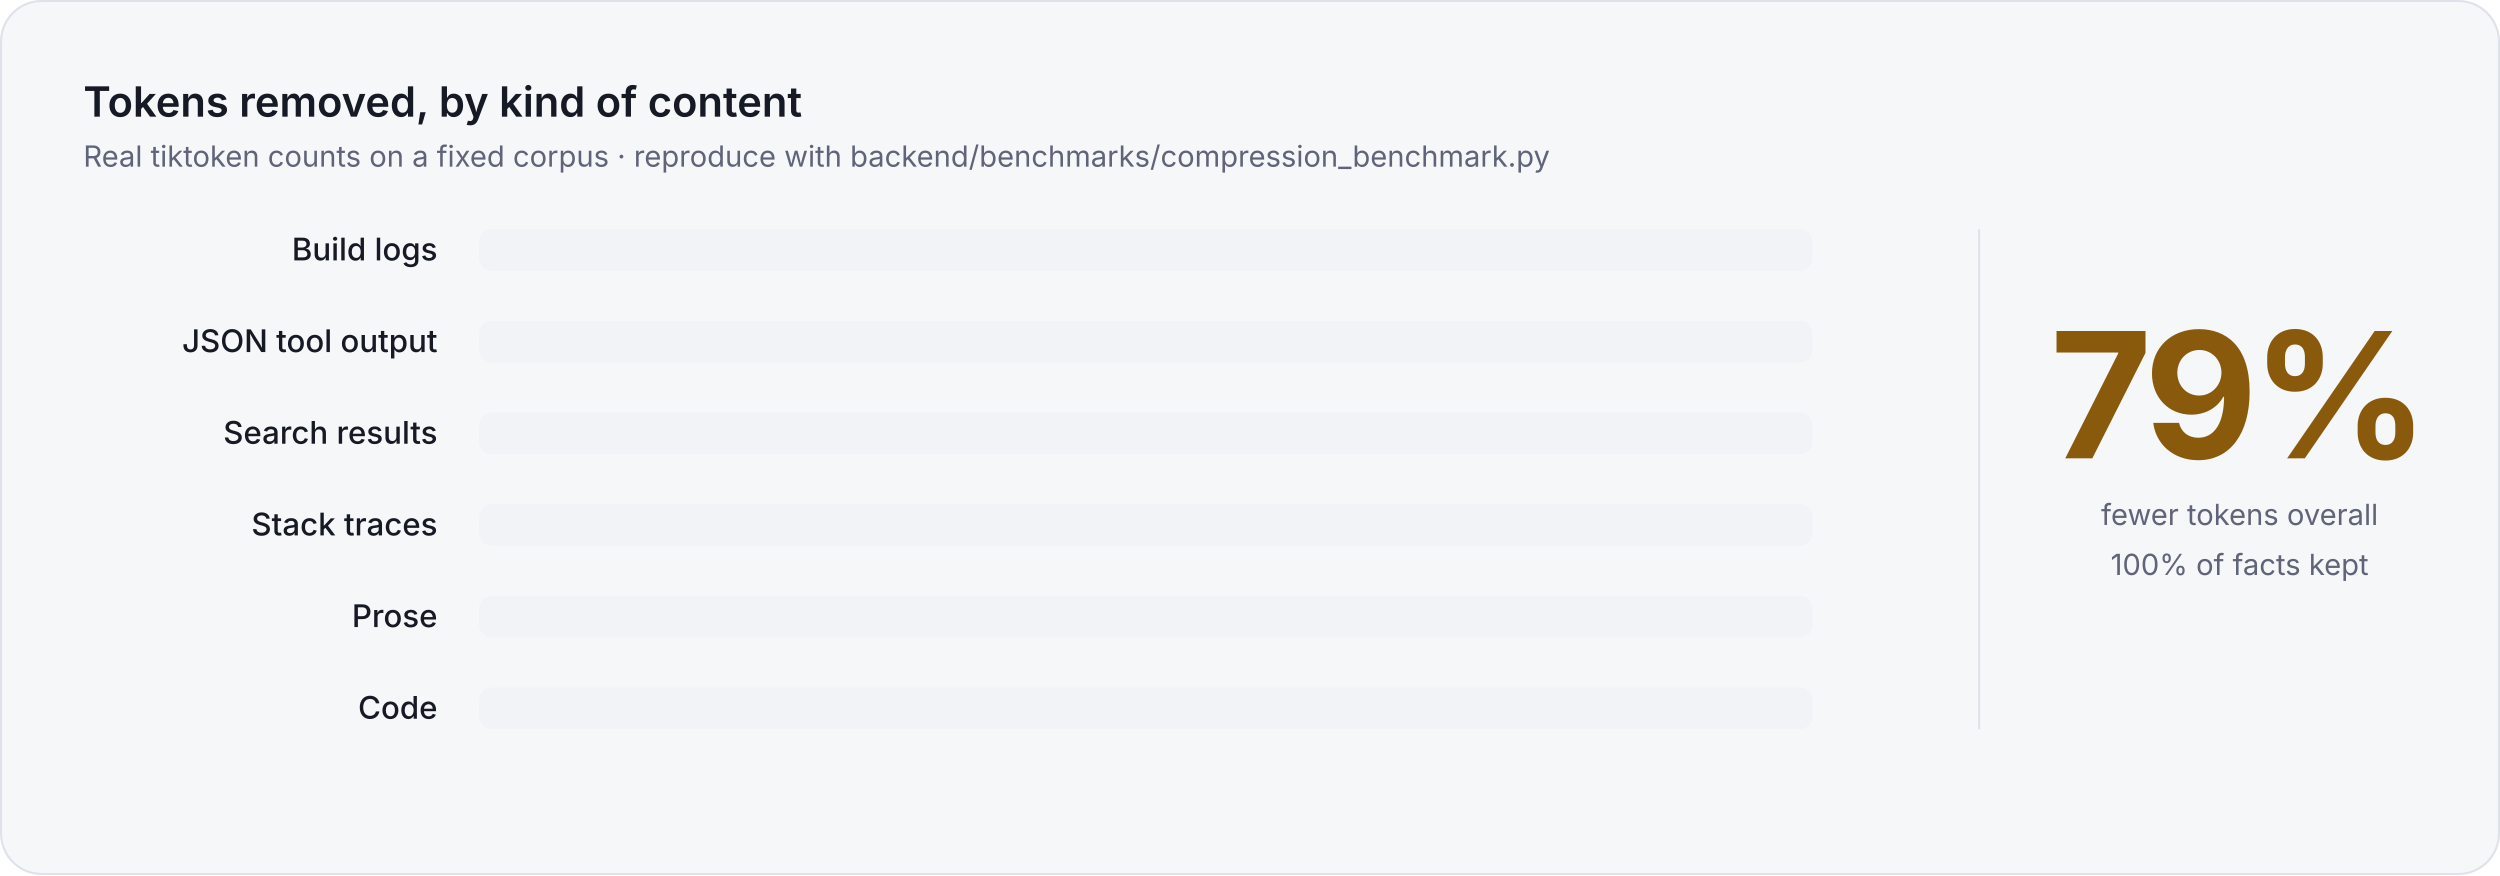
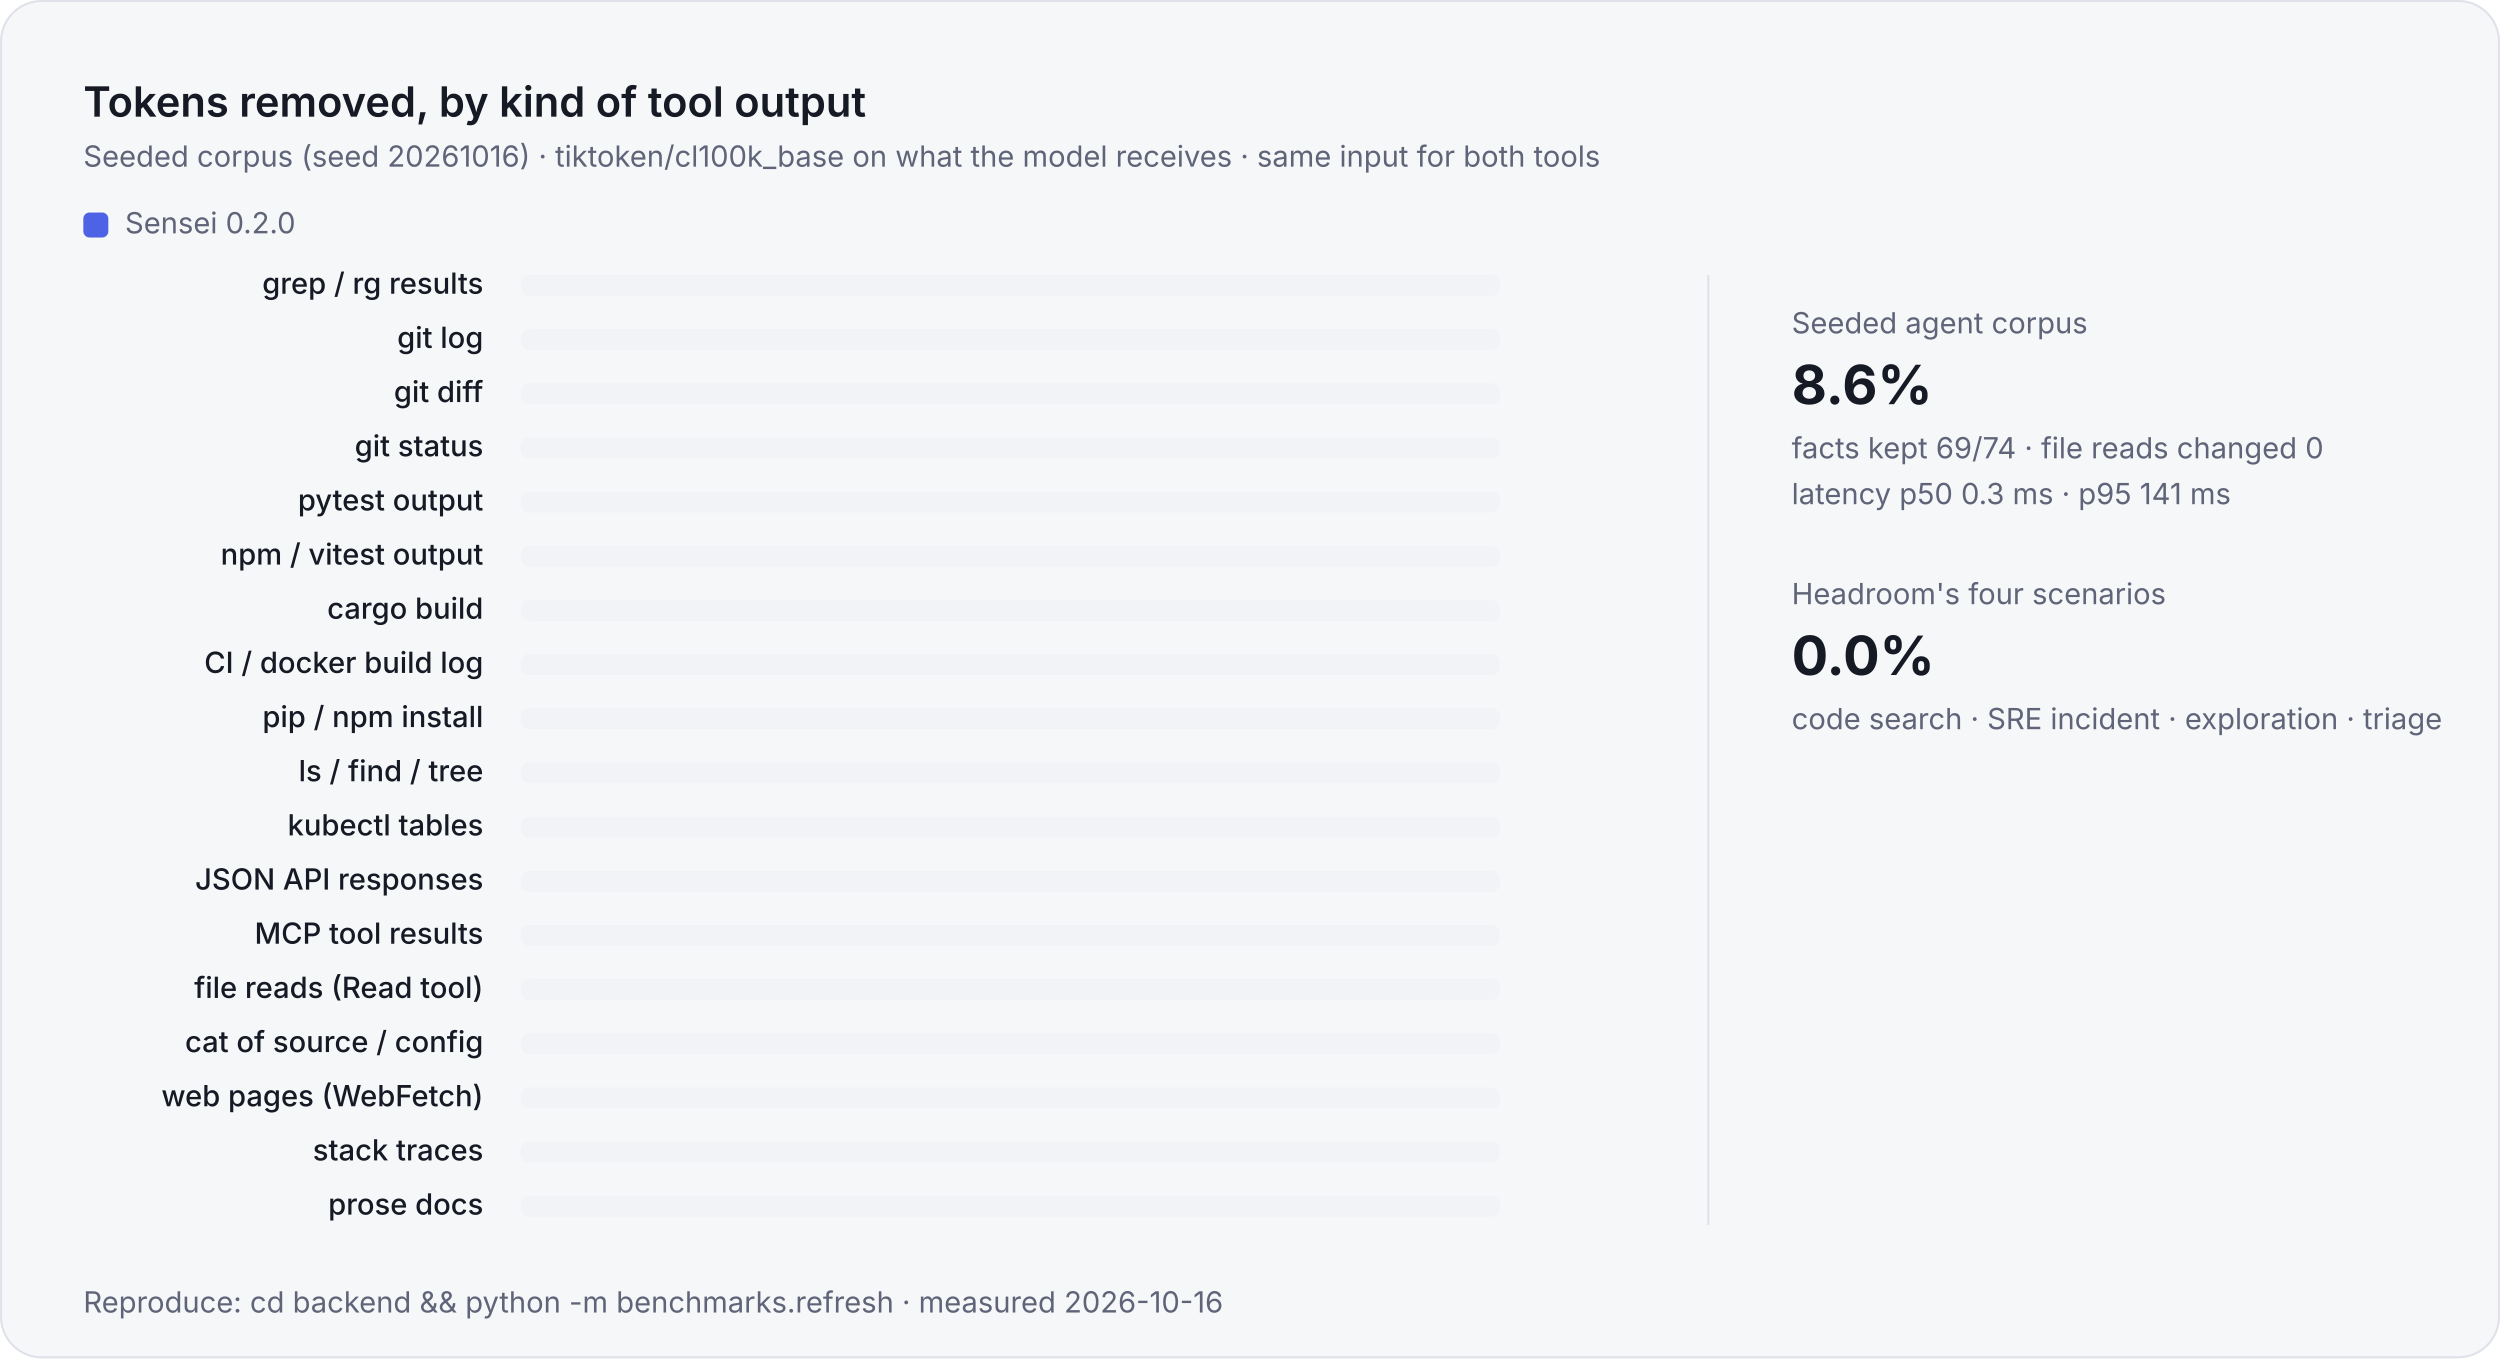
- <svg xmlns="http://www.w3.org/2000/svg" width="1200" height="420" viewBox="0 0 1200 420" role="img" aria-labelledby="t d">
+ <svg xmlns="http://www.w3.org/2000/svg" width="1200" height="652" viewBox="0 0 1200 652" role="img" aria-labelledby="t d">
  <style>
  .h { font: 600 20px Inter, 'Segoe UI', -apple-system, BlinkMacSystemFont, Helvetica, Arial, sans-serif; fill: #161a25; }
  .s { font: 400 14px Inter, 'Segoe UI', -apple-system, BlinkMacSystemFont, Helvetica, Arial, sans-serif; fill: #5f6478; }
-   .lbl { font: 500 15px Inter, 'Segoe UI', -apple-system, BlinkMacSystemFont, Helvetica, Arial, sans-serif; fill: #161a25; }
-   .pct { font: 700 15px 'JetBrains Mono', 'Cascadia Mono', ui-monospace, Menlo, Consolas, monospace; fill: #161a25; opacity: 0; animation: show .4s ease forwards; }
-   .bar { fill: #4d62e5; transform-box: fill-box; transform-origin: left; transform: scaleX(0); animation: grow 1.1s cubic-bezier(.4,0,.2,1) forwards; }
-   .big { font: 700 84px Inter, 'Segoe UI', -apple-system, BlinkMacSystemFont, Helvetica, Arial, sans-serif; fill: #8a5a0c; letter-spacing: -3px; }
+   .lbl { font: 500 14px Inter, 'Segoe UI', -apple-system, BlinkMacSystemFont, Helvetica, Arial, sans-serif; fill: #161a25; }
+   .pct { font: 700 12px 'JetBrains Mono', 'Cascadia Mono', ui-monospace, Menlo, Consolas, monospace; fill: #161a25; opacity: 0; animation: show .4s ease forwards; }
+   .bar { transform-box: fill-box; transform-origin: left; transform: scaleX(0); animation: grow 1.1s cubic-bezier(.4,0,.2,1) forwards; }
+   .big { font: 700 72px Inter, 'Segoe UI', -apple-system, BlinkMacSystemFont, Helvetica, Arial, sans-serif; fill: #8a5a0c; letter-spacing: -2px; }
+   .mid { font: 700 26px Inter, 'Segoe UI', -apple-system, BlinkMacSystemFont, Helvetica, Arial, sans-serif; fill: #161a25; }
  @keyframes grow { to { transform: scaleX(1); } }
  @keyframes show { to { opacity: 1; } }
  @media (prefers-reduced-motion: reduce) {
    .bar { animation: none; transform: none; }
    .pct { animation: none; opacity: 1; }
-   }
- </style>
-   <rect width="1200" height="420" rx="20" fill="#f6f7f9" />
-   <rect x="0.5" y="0.5" width="1199" height="419" rx="19.5" fill="none" stroke="#e0e2ea" />
-   <text x="40" y="56" class="h">Tokens removed, by kind of content</text>
-   <text x="40" y="80" class="s">Real tiktoken counts on a fixed corpus · reproduce with backend/benchmarks/compression_benchmark.py</text>
-   <text x="210" y="125" text-anchor="end" class="lbl">Build logs</text>
-   <rect x="230" y="110" width="640" height="20" rx="6" fill="#f1f3f7" />
-   <rect class="bar" style="animation-delay:0.15s" x="230" y="110" width="563.2" height="20" rx="6" />
-   <text class="pct" style="animation-delay:0.75s" x="805.2" y="125">88%</text>
-   <text x="210" y="169" text-anchor="end" class="lbl">JSON tool output</text>
-   <rect x="230" y="154" width="640" height="20" rx="6" fill="#f1f3f7" />
-   <rect class="bar" style="animation-delay:0.27s" x="230" y="154" width="505.6" height="20" rx="6" />
-   <text class="pct" style="animation-delay:0.87s" x="747.6" y="169">79%</text>
-   <text x="210" y="213" text-anchor="end" class="lbl">Search results</text>
-   <rect x="230" y="198" width="640" height="20" rx="6" fill="#f1f3f7" />
-   <rect class="bar" style="animation-delay:0.39s" x="230" y="198" width="441.6" height="20" rx="6" />
-   <text class="pct" style="animation-delay:0.99s" x="683.6" y="213">69%</text>
-   <text x="210" y="257" text-anchor="end" class="lbl">Stack traces</text>
-   <rect x="230" y="242" width="640" height="20" rx="6" fill="#f1f3f7" />
-   <rect class="bar" style="animation-delay:0.51s" x="230" y="242" width="352.0" height="20" rx="6" />
-   <text class="pct" style="animation-delay:1.11s" x="594.0" y="257">55%</text>
-   <text x="210" y="301" text-anchor="end" class="lbl">Prose</text>
-   <rect x="230" y="286" width="640" height="20" rx="6" fill="#f1f3f7" />
-   <rect class="bar" style="animation-delay:0.63s" x="230" y="286" width="281.6" height="20" rx="6" />
-   <text class="pct" style="animation-delay:1.23s" x="523.6" y="301">44%</text>
-   <text x="210" y="345" text-anchor="end" class="lbl">Code</text>
-   <rect x="230" y="330" width="640" height="20" rx="6" fill="#f1f3f7" />
-   <rect class="bar" style="animation-delay:0.75s" x="230" y="330" width="268.8" height="20" rx="6" />
-   <text class="pct" style="animation-delay:1.35s" x="510.8" y="345">42%</text>
-   <line x1="950" y1="110" x2="950" y2="350" stroke="#e0e2ea" />
-   <text x="1075" y="220" text-anchor="middle" class="big">79%</text>
-   <text x="1075" y="252" text-anchor="middle" class="s">fewer tokens overall</text>
-   <text x="1075" y="276" text-anchor="middle" class="s">100% of facts kept</text>
+   }</style>
+   <rect width="1200" height="652" rx="20" fill="#f6f7f9" />
+   <rect x="0.5" y="0.5" width="1199" height="651" rx="19.5" fill="none" stroke="#e0e2ea" />
+   <text x="40" y="56" class="h">Tokens removed, by kind of tool output</text>
+   <text x="40" y="80" class="s">Seeded corpus (seed 20261016) · tiktoken/cl100k_base on what the model receives · same input for both tools</text>
+   <rect x="40" y="102" width="12" height="12" rx="3" fill="#4d62e5" />
+   <text x="60" y="112" class="s">Sensei 0.2.0</text>
+   <text x="232" y="141" text-anchor="end" class="lbl">grep / rg results</text>
+   <rect x="250" y="132" width="470" height="10" rx="4" fill="#f1f3f7" />
+   <rect class="bar" style="animation-delay:0.10s" x="250" y="132" width="9.2" height="10" rx="4" fill="#4d62e5" />
+   <text class="pct" style="animation-delay:0.60s" x="267.2" y="141">2.0%</text>
+   <text x="232" y="167" text-anchor="end" class="lbl">git log</text>
+   <rect x="250" y="158" width="470" height="10" rx="4" fill="#f1f3f7" />
+   <rect class="bar" style="animation-delay:0.15s" x="250" y="158" width="57.1" height="10" rx="4" fill="#4d62e5" />
+   <text class="pct" style="animation-delay:0.65s" x="315.1" y="167">12%</text>
+   <text x="232" y="193" text-anchor="end" class="lbl">git diff</text>
+   <rect x="250" y="184" width="470" height="10" rx="4" fill="#f1f3f7" />
+   <text class="pct" style="animation-delay:0.70s" x="258.0" y="193">0.0%</text>
+   <text x="232" y="219" text-anchor="end" class="lbl">git status</text>
+   <rect x="250" y="210" width="470" height="10" rx="4" fill="#f1f3f7" />
+   <rect class="bar" style="animation-delay:0.25s" x="250" y="210" width="55.7" height="10" rx="4" fill="#4d62e5" />
+   <text class="pct" style="animation-delay:0.75s" x="313.7" y="219">12%</text>
+   <text x="232" y="245" text-anchor="end" class="lbl">pytest output</text>
+   <rect x="250" y="236" width="470" height="10" rx="4" fill="#f1f3f7" />
+   <rect class="bar" style="animation-delay:0.30s" x="250" y="236" width="33.1" height="10" rx="4" fill="#4d62e5" />
+   <text class="pct" style="animation-delay:0.80s" x="291.1" y="245">7.0%</text>
+   <text x="232" y="271" text-anchor="end" class="lbl">npm / vitest output</text>
+   <rect x="250" y="262" width="470" height="10" rx="4" fill="#f1f3f7" />
+   <text class="pct" style="animation-delay:0.85s" x="258.0" y="271">-0.5%</text>
+   <text x="232" y="297" text-anchor="end" class="lbl">cargo build</text>
+   <rect x="250" y="288" width="470" height="10" rx="4" fill="#f1f3f7" />
+   <rect class="bar" style="animation-delay:0.40s" x="250" y="288" width="37.8" height="10" rx="4" fill="#4d62e5" />
+   <text class="pct" style="animation-delay:0.90s" x="295.8" y="297">8.0%</text>
+   <text x="232" y="323" text-anchor="end" class="lbl">CI / docker build log</text>
+   <rect x="250" y="314" width="470" height="10" rx="4" fill="#f1f3f7" />
+   <rect class="bar" style="animation-delay:0.45s" x="250" y="314" width="206.5" height="10" rx="4" fill="#4d62e5" />
+   <text class="pct" style="animation-delay:0.95s" x="464.5" y="323">44%</text>
+   <text x="232" y="349" text-anchor="end" class="lbl">pip / npm install</text>
+   <rect x="250" y="340" width="470" height="10" rx="4" fill="#f1f3f7" />
+   <rect class="bar" style="animation-delay:0.50s" x="250" y="340" width="39.4" height="10" rx="4" fill="#4d62e5" />
+   <text class="pct" style="animation-delay:1.00s" x="297.4" y="349">8.4%</text>
+   <text x="232" y="375" text-anchor="end" class="lbl">ls / find / tree</text>
+   <rect x="250" y="366" width="470" height="10" rx="4" fill="#f1f3f7" />
+   <rect class="bar" style="animation-delay:0.55s" x="250" y="366" width="52.2" height="10" rx="4" fill="#4d62e5" />
+   <text class="pct" style="animation-delay:1.05s" x="310.2" y="375">11%</text>
+   <text x="232" y="401" text-anchor="end" class="lbl">kubectl tables</text>
+   <rect x="250" y="392" width="470" height="10" rx="4" fill="#f1f3f7" />
+   <rect class="bar" style="animation-delay:0.60s" x="250" y="392" width="82.5" height="10" rx="4" fill="#4d62e5" />
+   <text class="pct" style="animation-delay:1.10s" x="340.5" y="401">18%</text>
+   <text x="232" y="427" text-anchor="end" class="lbl">JSON API responses</text>
+   <rect x="250" y="418" width="470" height="10" rx="4" fill="#f1f3f7" />
+   <rect class="bar" style="animation-delay:0.65s" x="250" y="418" width="126.4" height="10" rx="4" fill="#4d62e5" />
+   <text class="pct" style="animation-delay:1.15s" x="384.4" y="427">27%</text>
+   <text x="232" y="453" text-anchor="end" class="lbl">MCP tool results</text>
+   <rect x="250" y="444" width="470" height="10" rx="4" fill="#f1f3f7" />
+   <text class="pct" style="animation-delay:1.20s" x="258.0" y="453">0.0%</text>
+   <text x="232" y="479" text-anchor="end" class="lbl">file reads (Read tool)</text>
+   <rect x="250" y="470" width="470" height="10" rx="4" fill="#f1f3f7" />
+   <text class="pct" style="animation-delay:1.25s" x="258.0" y="479">0.0%</text>
+   <text x="232" y="505" text-anchor="end" class="lbl">cat of source / config</text>
+   <rect x="250" y="496" width="470" height="10" rx="4" fill="#f1f3f7" />
+   <text class="pct" style="animation-delay:1.30s" x="258.0" y="505">0.0%</text>
+   <text x="232" y="531" text-anchor="end" class="lbl">web pages (WebFetch)</text>
+   <rect x="250" y="522" width="470" height="10" rx="4" fill="#f1f3f7" />
+   <rect class="bar" style="animation-delay:0.85s" x="250" y="522" width="3.4" height="10" rx="4" fill="#4d62e5" />
+   <text class="pct" style="animation-delay:1.35s" x="261.4" y="531">0.7%</text>
+   <text x="232" y="557" text-anchor="end" class="lbl">stack traces</text>
+   <rect x="250" y="548" width="470" height="10" rx="4" fill="#f1f3f7" />
+   <rect class="bar" style="animation-delay:0.90s" x="250" y="548" width="7.4" height="10" rx="4" fill="#4d62e5" />
+   <text class="pct" style="animation-delay:1.40s" x="265.4" y="557">1.6%</text>
+   <text x="232" y="583" text-anchor="end" class="lbl">prose docs</text>
+   <rect x="250" y="574" width="470" height="10" rx="4" fill="#f1f3f7" />
+   <rect class="bar" style="animation-delay:0.95s" x="250" y="574" width="45.0" height="10" rx="4" fill="#4d62e5" />
+   <text class="pct" style="animation-delay:1.45s" x="303.0" y="583">9.6%</text>
+   <line x1="820" y1="132" x2="820" y2="588" stroke="#e0e2ea" />
+   <text x="860" y="160" class="s">Seeded agent corpus</text>
+   <text x="860" y="194" class="mid">8.6%</text>
+   <text x="860" y="220" class="s">facts kept 69/74 · file reads changed 0</text>
+   <text x="860" y="242" class="s">latency p50 0.3 ms · p95 141 ms</text>
+   <text x="860" y="290" class="s">Headroom's four scenarios</text>
+   <text x="860" y="324" class="mid">0.0%</text>
+   <text x="860" y="350" class="s">code search · SRE incident · exploration · triage</text>
+   <text x="40" y="630" class="s">Reproduce: cd backend &amp;&amp; python -m benchmarks.refresh · measured 2026-10-16</text>
</svg>
